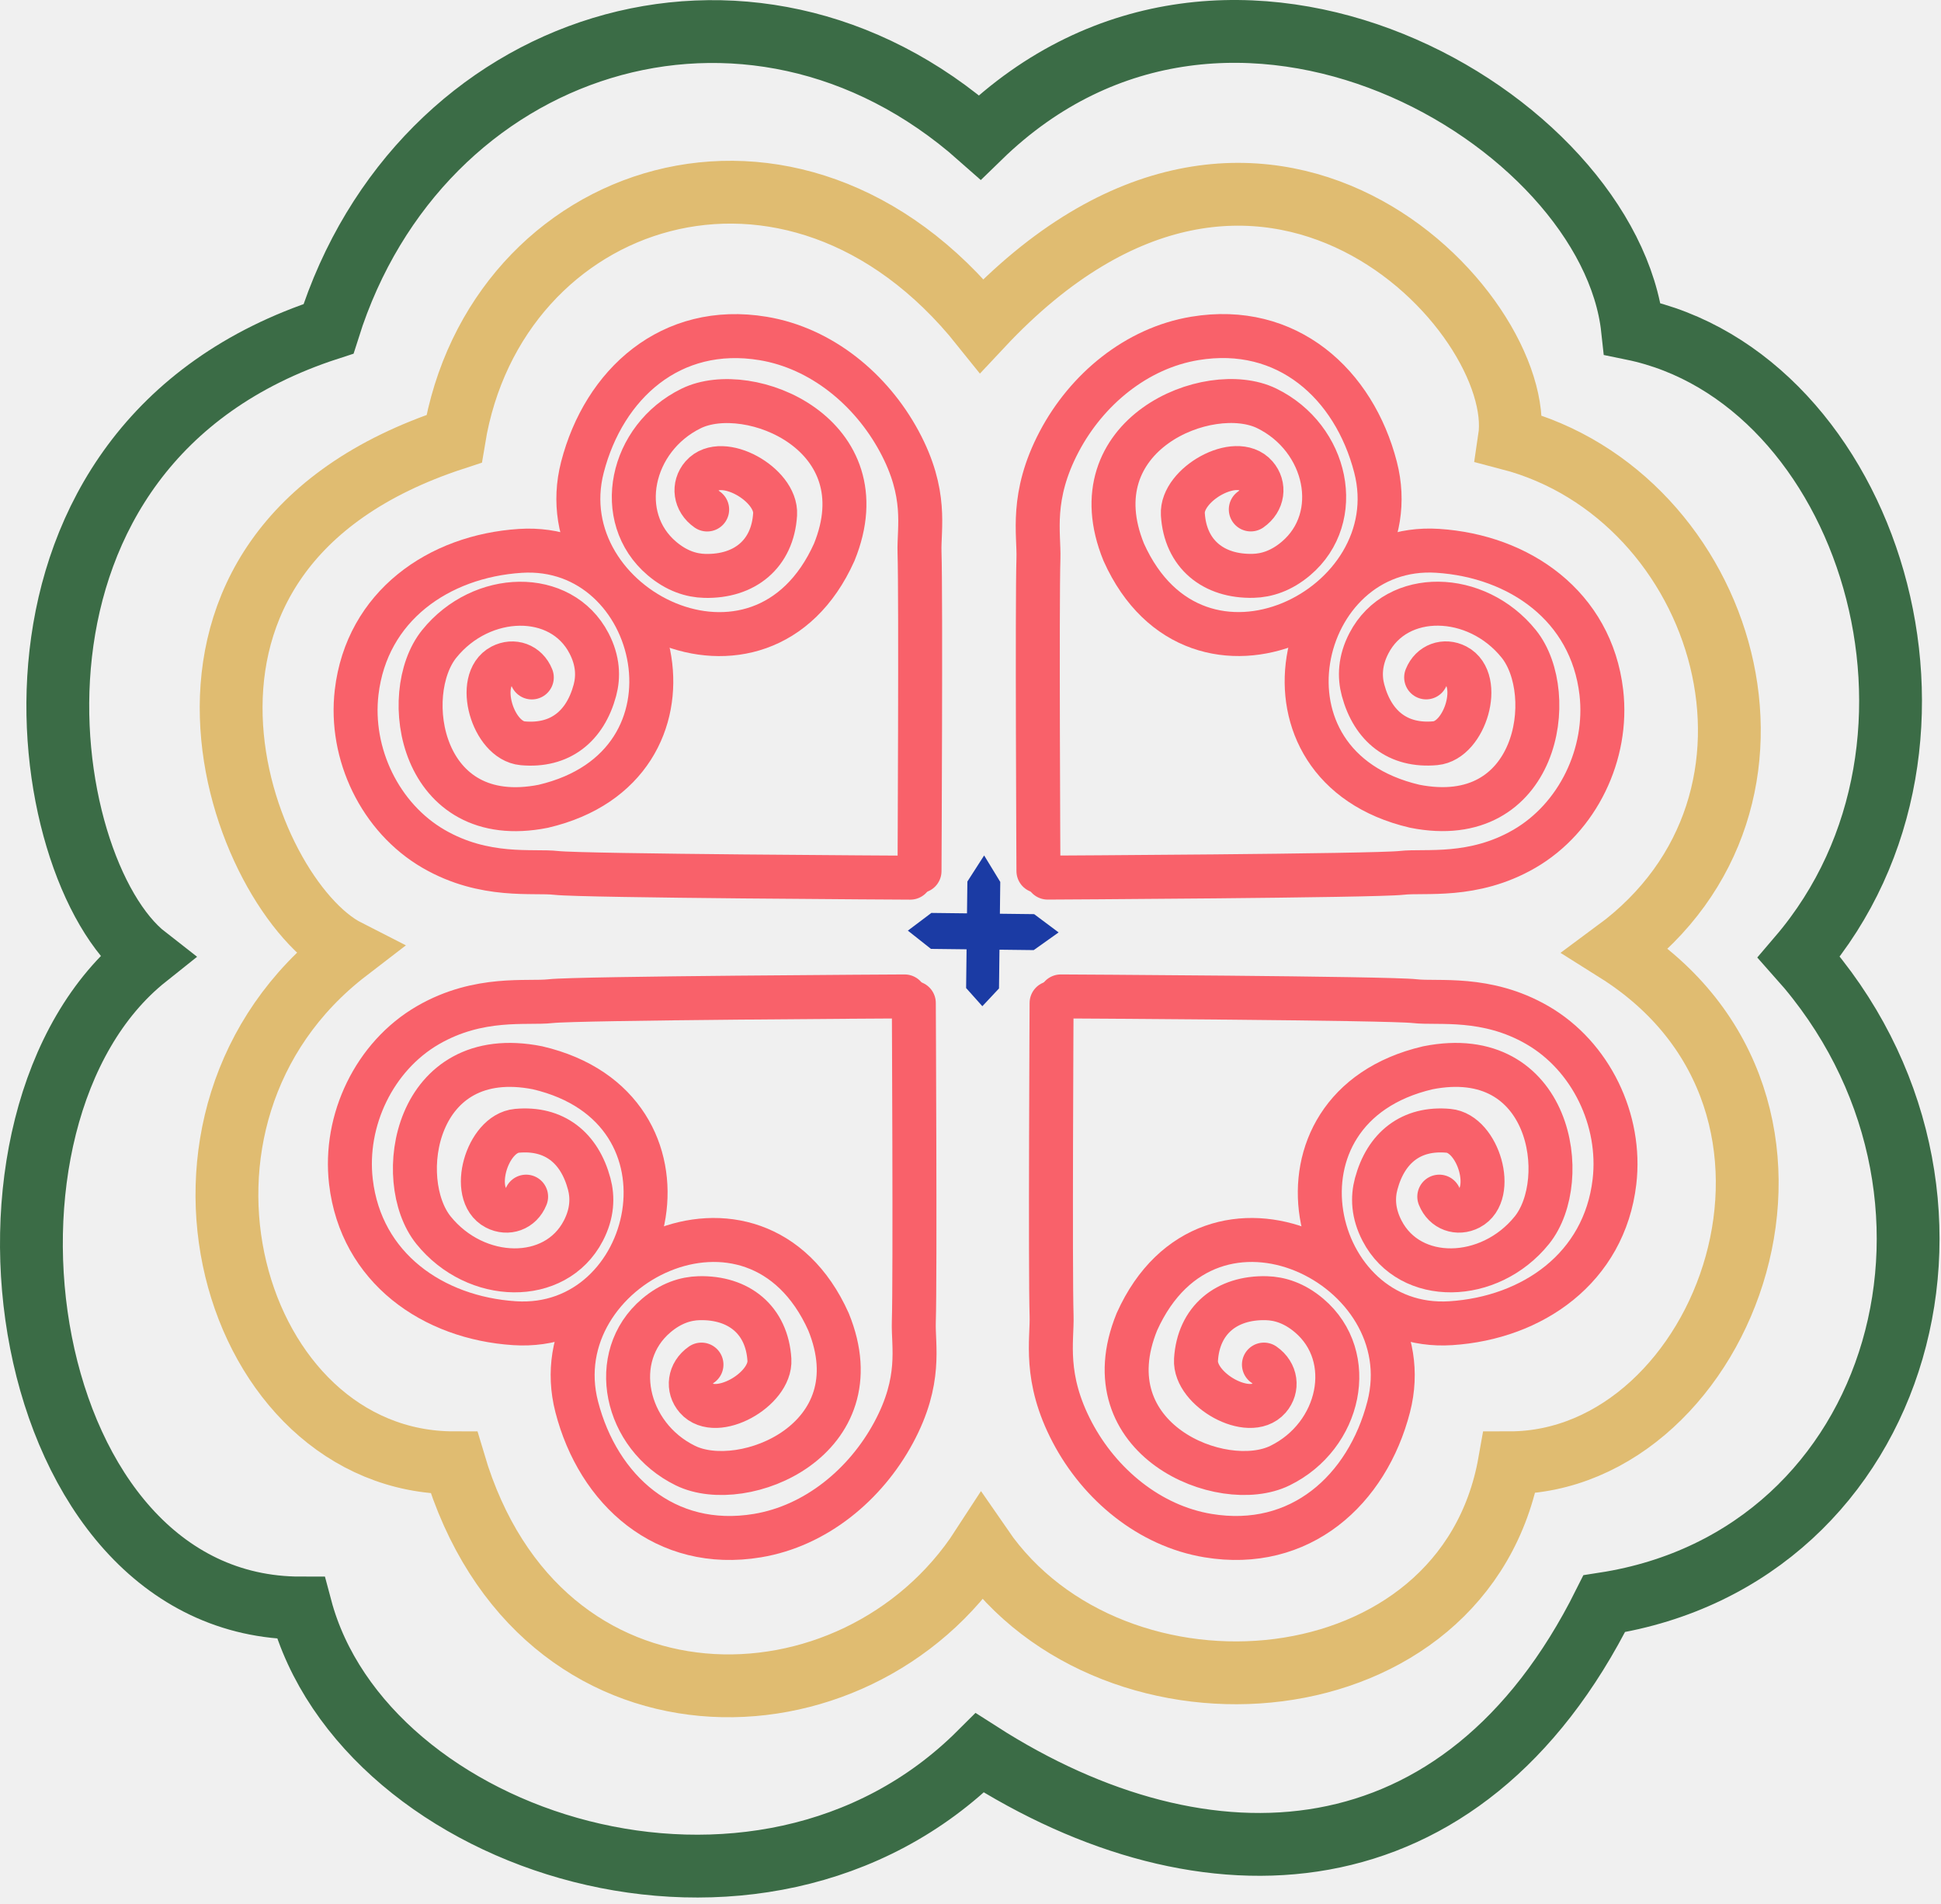
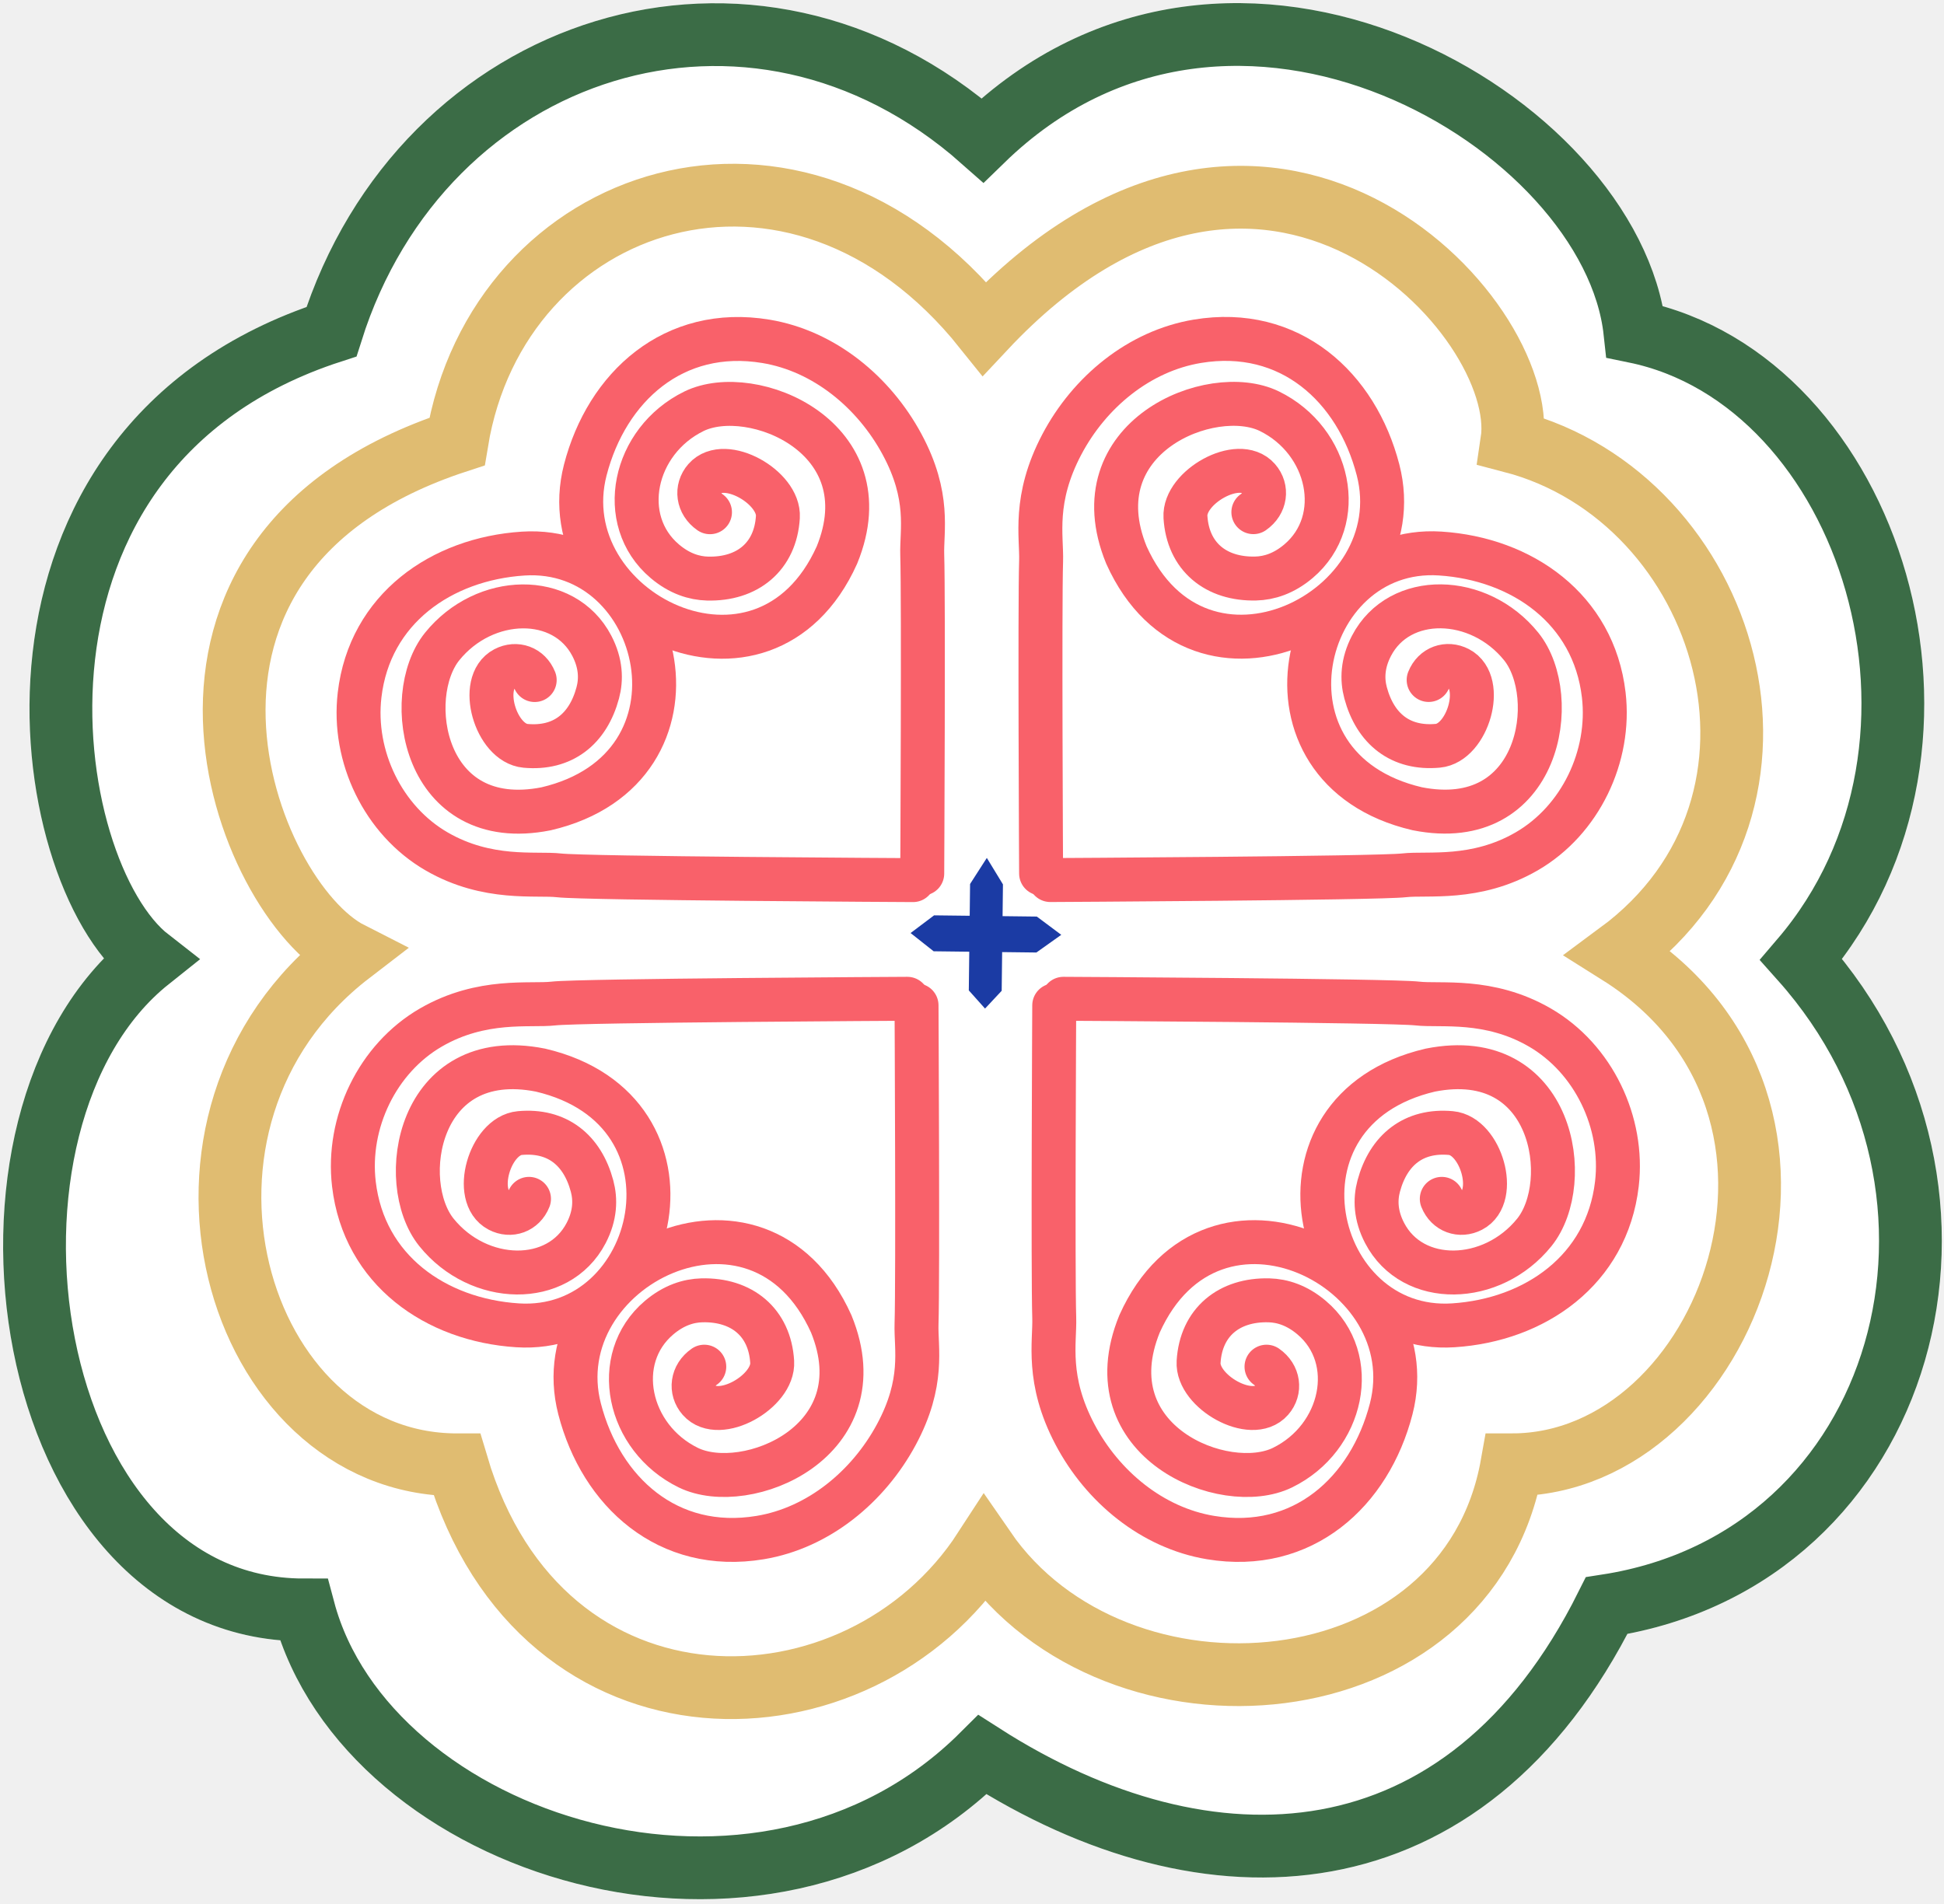
- <svg xmlns="http://www.w3.org/2000/svg" width="309" height="303" viewBox="0 0 309 303" fill="none">
-   <path d="M154.003 140.317L153.943 145.381L148.271 145.314L144.528 148.132L148.203 151.038L153.875 151.105L153.802 157.27L156.386 160.163L159.038 157.332L159.111 151.167L164.565 151.232L168.526 148.417L164.633 145.508L159.179 145.443L159.239 140.379L156.671 136.165L154.003 140.317Z" fill="#1B3BA4" />
-   <path d="M84.662 107.83C83.846 105.785 81.719 105.056 79.866 106.019C75.612 108.227 78.427 117.873 83.2 118.311V118.311C89.136 118.856 93.157 115.631 94.705 109.874C95.282 107.726 95.222 105.188 93.768 102.393C89.323 93.844 76.668 94.126 69.924 102.49C63.496 110.461 66.855 132.234 86.49 128.339C113.886 121.928 105.45 86.228 82.829 87.686C69.819 88.525 58.378 96.476 56.773 110.209C55.63 119.995 60.511 130.187 69.037 135.125C77.181 139.842 84.898 138.523 88.555 138.946C92.755 139.433 144.917 139.7 144.917 139.7" stroke="#F9616A" stroke-width="7" stroke-linecap="round" />
-   <path d="M112.578 81.097C110.638 79.752 110.342 77.366 111.767 75.737C114.898 72.155 123.681 77.116 123.394 81.864V81.864C123.011 88.192 118.532 91.828 112.194 91.667C110.065 91.614 107.724 90.886 105.389 88.911C97.661 82.376 100.354 69.75 110.029 65.017C119.249 60.506 140.448 69.163 132.802 87.912C121.152 113.835 86.95 96.702 92.721 74.366C96.136 61.152 106.781 51.432 121.493 53.877C130.779 55.42 138.69 61.975 143.158 70.26C147.679 78.641 146.259 84.014 146.385 87.912C146.609 94.909 146.385 138.652 146.385 138.652" stroke="#F9616A" stroke-width="7" stroke-linecap="round" />
-   <path d="M227.038 107.821C227.854 105.775 229.98 105.047 231.833 106.009C236.088 108.218 233.273 117.863 228.499 118.301V118.301C222.563 118.846 218.542 115.622 216.995 109.865C216.417 107.716 216.477 105.179 217.931 102.383C222.376 93.835 235.031 94.116 241.775 102.48C248.203 110.451 244.845 132.224 225.209 128.33C197.814 121.918 206.249 86.218 228.87 87.677C241.881 88.515 253.321 96.466 254.926 110.199C256.069 119.985 251.188 130.178 242.662 135.116C234.518 139.833 226.801 138.513 223.144 138.937C218.944 139.423 166.782 139.69 166.782 139.69" stroke="#F9616A" stroke-width="7" stroke-linecap="round" />
-   <path d="M199.122 81.088C201.061 79.742 201.358 77.357 199.932 75.727C196.801 72.146 188.018 77.107 188.306 81.855V81.855C188.689 88.183 193.167 91.819 199.505 91.658C201.634 91.604 203.975 90.876 206.311 88.901C214.038 82.366 211.346 69.741 201.671 65.007C192.451 60.496 171.251 69.153 178.898 87.903C190.547 113.826 224.75 96.693 218.978 74.357C215.564 61.143 204.918 51.423 190.207 53.868C180.921 55.41 173.001 61.977 168.614 70.305C164.005 79.052 165.44 84.982 165.315 88.901C165.09 95.898 165.315 138.643 165.315 138.643" stroke="#F9616A" stroke-width="7" stroke-linecap="round" />
-   <path d="M83.754 190.475C82.939 192.521 80.812 193.249 78.959 192.287C74.704 190.078 77.519 180.432 82.293 179.995V179.995C88.229 179.45 92.25 182.674 93.797 188.431C94.375 190.58 94.315 193.117 92.861 195.913C88.416 204.461 75.761 204.18 69.016 195.816C62.589 187.845 65.947 166.072 85.583 169.966C112.978 176.378 104.543 212.078 81.922 210.619C68.911 209.781 57.471 201.83 55.866 188.097C54.723 178.31 59.604 168.118 68.13 163.18C76.274 158.463 83.991 159.783 87.648 159.359C91.848 158.873 144.01 158.606 144.01 158.606" stroke="#F9616A" stroke-width="7" stroke-linecap="round" />
-   <path d="M111.671 217.209C109.731 218.554 109.435 220.939 110.86 222.569C113.991 226.15 122.774 221.19 122.487 216.442V216.442C122.104 210.113 117.625 206.478 111.287 206.638C109.158 206.692 106.817 207.42 104.482 209.395C96.754 215.93 99.447 228.555 109.121 233.289C118.341 237.8 139.541 229.143 131.894 210.393C120.245 184.471 86.042 201.604 91.814 223.939C95.228 237.154 105.874 246.873 120.585 244.429C129.871 242.886 137.782 236.33 142.251 228.045C146.772 219.665 145.352 214.292 145.477 210.393C145.702 203.397 145.477 159.653 145.477 159.653" stroke="#F9616A" stroke-width="7" stroke-linecap="round" />
-   <path d="M229.13 190.475C229.946 192.521 232.072 193.249 233.926 192.287C238.18 190.078 235.365 180.432 230.592 179.995V179.995C224.655 179.45 220.635 182.674 219.087 188.431C218.51 190.58 218.57 193.117 220.024 195.913C224.469 204.461 237.124 204.18 243.868 195.816C250.296 187.845 246.938 166.072 227.302 169.966C199.906 176.378 208.342 212.078 230.963 210.619C243.973 209.781 255.414 201.83 257.018 188.097C258.162 178.31 253.281 168.118 244.755 163.18C236.611 158.463 228.894 159.783 225.237 159.359C221.037 158.873 168.875 158.606 168.875 158.606" stroke="#F9616A" stroke-width="7" stroke-linecap="round" />
-   <path d="M201.214 217.208C203.154 218.553 203.45 220.939 202.025 222.569C198.894 226.15 190.111 221.189 190.398 216.441V216.441C190.781 210.113 195.26 206.477 201.598 206.638C203.727 206.692 206.068 207.419 208.403 209.395C216.131 215.93 213.438 228.555 203.764 233.288C194.544 237.8 173.344 229.142 180.991 210.393C192.64 184.47 226.843 201.603 221.071 223.939C217.656 237.153 207.011 246.873 192.3 244.428C183.014 242.885 175.094 236.319 170.706 227.991C166.098 219.244 167.533 213.314 167.407 209.395C167.183 202.398 167.408 159.653 167.408 159.653" stroke="#F9616A" stroke-width="7" stroke-linecap="round" />
-   <path d="M72.287 69.837C78.786 30.337 126.303 14.338 156.295 51.837C200.802 4.337 243.295 49.837 240.294 69.837C274.794 78.837 289.795 127.337 257.295 151.336C296.294 175.837 274.794 232.837 240.294 232.837C233.294 272.337 177.303 276.837 156.295 246.337C136.387 277.022 85.787 278.337 72.287 232.837C36.787 232.837 20.787 177.837 55.287 151.336C38.362 142.728 17.294 87.837 72.287 69.837Z" stroke="#E0BC71" stroke-width="10" />
-   <path d="M52.295 52.338C66.793 6.338 119.295 -10.662 155.982 21.838C195.886 -16.977 256.272 19.023 259.886 52.338C297.386 60.023 315.887 117.84 286.387 152.34C319.387 189.34 303.387 247.84 255.387 255.27C232.887 300.34 191.886 302.023 155.982 279.023C120.886 314.023 57.886 293.523 47.886 255.953C2.384 255.953 -8.705 177.838 23.295 152.34C5.295 138.338 -4.707 70.838 52.295 52.338Z" stroke="#3B6C46" stroke-width="10" />
+ <svg xmlns="http://www.w3.org/2000/svg" width="338" height="331" viewBox="0 0 338 331" fill="none">
+   <path d="M57.631 57.678C73.459 7.46 130.775 -11.098 170.826 24.382C214.388 -17.992 280.311 21.309 284.256 57.678C325.195 66.068 345.392 129.186 313.187 166.85C349.213 207.242 331.746 271.106 279.345 279.217C254.782 328.42 210.021 330.257 170.826 305.148C132.512 343.357 63.735 320.977 52.818 279.962C3.145 279.962 -8.962 194.685 25.972 166.85C6.322 151.563 -4.597 77.874 57.631 57.678Z" fill="white" stroke="white" stroke-width="10.917" />
+   <path d="M168.665 153.724L168.6 159.252L162.407 159.179L158.321 162.255L162.333 165.428L168.525 165.501L168.445 172.231L171.266 175.39L174.162 172.299L174.241 165.569L180.196 165.64L184.52 162.566L180.27 159.391L174.316 159.32L174.381 153.792L171.577 149.191L168.665 153.724Z" fill="#1B3BA4" />
+   <path d="M92.966 118.259C92.075 116.026 89.754 115.231 87.73 116.281C83.086 118.692 86.159 129.223 91.37 129.701V129.701C97.851 130.295 102.241 126.775 103.93 120.49C104.56 118.145 104.494 115.375 102.907 112.323C98.055 102.991 84.24 103.298 76.877 112.429C69.86 121.131 73.526 144.9 94.962 140.648C124.869 133.649 115.66 94.676 90.966 96.268C76.762 97.183 64.273 105.863 62.521 120.856C61.272 131.539 66.601 142.666 75.909 148.057C84.799 153.206 93.224 151.765 97.216 152.228C101.801 152.759 158.746 153.051 158.746 153.051" stroke="#F9616A" stroke-width="7.642" stroke-linecap="round" />
+   <path d="M123.442 89.075C121.324 87.606 121.001 85.002 122.556 83.223C125.974 79.313 135.563 84.729 135.249 89.912V89.912C134.831 96.82 129.942 100.789 123.023 100.614C120.699 100.555 118.143 99.761 115.593 97.605C107.157 90.471 110.097 76.688 120.659 71.52C130.724 66.595 153.867 76.046 145.52 96.515C132.802 124.814 95.463 106.111 101.764 81.727C105.492 67.301 117.113 56.69 133.174 59.359C143.311 61.043 151.948 68.2 156.826 77.244C161.761 86.393 160.211 92.259 160.348 96.515C160.593 104.153 160.348 151.907 160.348 151.907" stroke="#F9616A" stroke-width="7.642" stroke-linecap="round" />
+   <path d="M248.396 118.248C249.287 116.015 251.608 115.22 253.632 116.27C258.276 118.682 255.203 129.212 249.992 129.69V129.69C243.511 130.285 239.121 126.765 237.432 120.48C236.802 118.134 236.867 115.364 238.454 112.312C243.307 102.98 257.122 103.287 264.485 112.418C271.502 121.12 267.836 144.889 246.4 140.638C216.493 133.638 225.701 94.665 250.396 96.257C264.6 97.173 277.089 105.852 278.841 120.845C280.09 131.528 274.761 142.655 265.453 148.046C256.562 153.195 248.138 151.755 244.146 152.217C239.56 152.748 182.615 153.04 182.615 153.04" stroke="#F9616A" stroke-width="7.642" stroke-linecap="round" />
+   <path d="M217.92 89.064C220.038 87.595 220.361 84.991 218.806 83.212C215.387 79.303 205.799 84.718 206.113 89.901V89.901C206.531 96.81 211.42 100.779 218.339 100.604C220.663 100.545 223.219 99.75 225.768 97.594C234.205 90.46 231.265 76.677 220.703 71.509C210.638 66.585 187.494 76.036 195.842 96.504C208.56 124.804 245.898 106.1 239.598 81.716C235.87 67.29 224.249 56.68 208.188 59.348C198.051 61.032 189.405 68.201 184.615 77.292C179.584 86.841 181.151 93.315 181.014 97.594C180.768 105.232 181.014 151.897 181.014 151.897" stroke="#F9616A" stroke-width="7.642" stroke-linecap="round" />
+   <path d="M91.975 208.481C91.084 210.715 88.763 211.51 86.74 210.459C82.095 208.048 85.168 197.518 90.379 197.04V197.04C96.86 196.445 101.25 199.965 102.939 206.25C103.569 208.596 103.504 211.365 101.917 214.418C97.064 223.75 83.249 223.443 75.886 214.311C68.869 205.609 72.535 181.84 93.971 186.092C123.879 193.091 114.67 232.064 89.975 230.472C75.771 229.557 63.282 220.877 61.53 205.885C60.281 195.201 65.61 184.074 74.918 178.684C83.809 173.534 92.234 174.975 96.225 174.512C100.811 173.981 157.756 173.689 157.756 173.689" stroke="#F9616A" stroke-width="7.642" stroke-linecap="round" />
+   <path d="M122.451 237.666C120.333 239.134 120.01 241.738 121.566 243.518C124.984 247.427 134.572 242.012 134.259 236.828V236.828C133.841 229.92 128.951 225.951 122.032 226.126C119.708 226.185 117.152 226.979 114.603 229.135C106.167 236.27 109.106 250.053 119.668 255.22C129.733 260.145 152.877 250.694 144.529 230.225C131.811 201.926 94.473 220.63 100.774 245.013C104.501 259.439 116.123 270.05 132.183 267.381C142.32 265.697 150.957 258.54 155.835 249.496C160.771 240.347 159.221 234.481 159.357 230.225C159.603 222.587 159.357 174.833 159.357 174.833" stroke="#F9616A" stroke-width="7.642" stroke-linecap="round" />
+   <path d="M250.681 208.481C251.571 210.715 253.893 211.51 255.916 210.459C260.561 208.048 257.487 197.518 252.276 197.04V197.04C245.796 196.445 241.406 199.965 239.717 206.25C239.086 208.596 239.152 211.365 240.739 214.418C245.592 223.75 259.407 223.443 266.77 214.311C273.787 205.609 270.121 181.84 248.685 186.092C218.777 193.091 227.986 232.064 252.681 230.472C266.885 229.557 279.374 220.877 281.126 205.885C282.374 195.201 277.046 184.074 267.738 178.684C258.847 173.534 250.422 174.975 246.43 174.512C241.845 173.981 184.9 173.689 184.9 173.689" stroke="#F9616A" stroke-width="7.642" stroke-linecap="round" />
+   <path d="M220.205 237.665C222.322 239.134 222.646 241.738 221.09 243.517C217.672 247.427 208.084 242.012 208.397 236.828V236.828C208.815 229.92 213.705 225.951 220.623 226.126C222.948 226.185 225.503 226.979 228.053 229.135C236.489 236.27 233.55 250.053 222.988 255.22C212.923 260.145 189.779 250.694 198.127 230.225C210.845 201.926 248.183 220.63 241.882 245.013C238.155 259.439 226.533 270.05 210.473 267.381C200.335 265.697 191.69 258.529 186.9 249.437C181.869 239.888 183.436 233.414 183.298 229.135C183.053 221.497 183.298 174.833 183.298 174.833" stroke="#F9616A" stroke-width="7.642" stroke-linecap="round" />
+   <path d="M79.456 76.781C86.552 33.66 138.425 16.194 171.167 57.132C219.755 5.277 266.144 54.949 262.868 76.781C300.531 86.607 316.907 139.554 281.427 165.754C324.003 192.501 300.531 254.727 262.868 254.727C255.226 297.849 194.101 302.762 171.167 269.465C149.433 302.964 94.194 304.399 79.456 254.727C40.701 254.727 23.234 194.684 60.897 165.754C42.421 156.357 19.421 96.433 79.456 76.781Z" stroke="#E0BC71" stroke-width="10.917" />
+   <path d="M57.631 57.678C73.459 7.46 130.774 -11.098 170.825 24.382C214.388 -17.992 280.31 21.309 284.256 57.678C325.194 66.068 345.392 129.186 313.187 166.85C349.213 207.242 331.746 271.106 279.345 279.217C254.781 328.42 210.021 330.257 170.825 305.148C132.511 343.357 63.734 320.977 52.818 279.962C3.144 279.962 -8.962 194.685 25.972 166.85C6.321 151.563 -4.597 77.874 57.631 57.678Z" stroke="#3B6C46" stroke-width="10.917" />
</svg>
